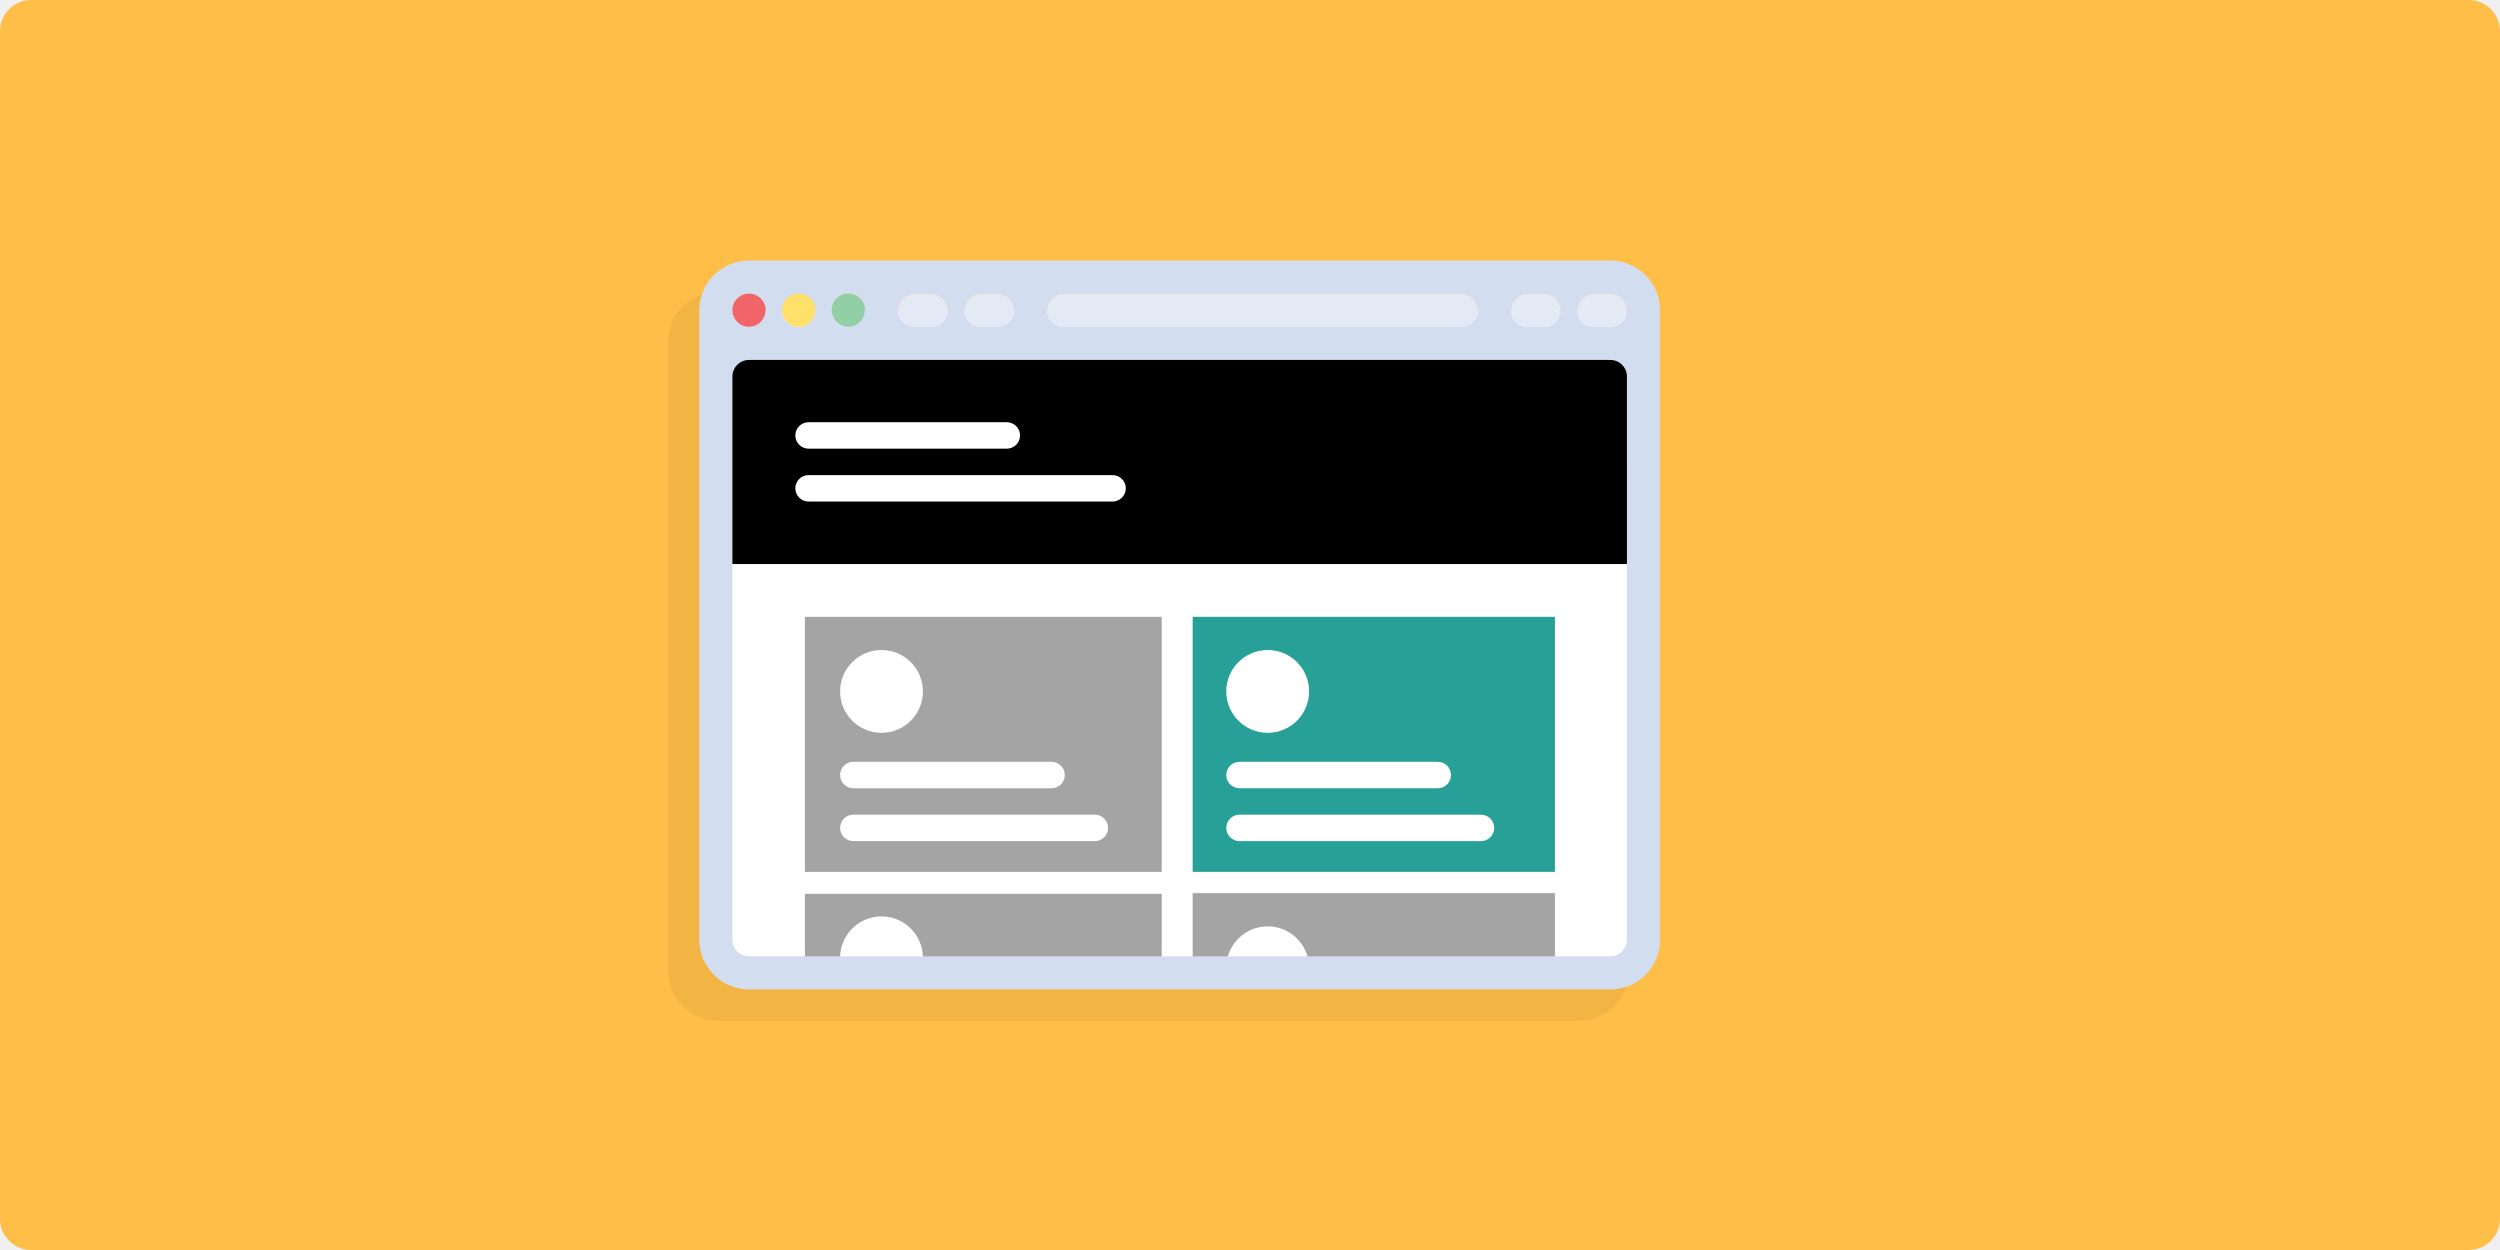
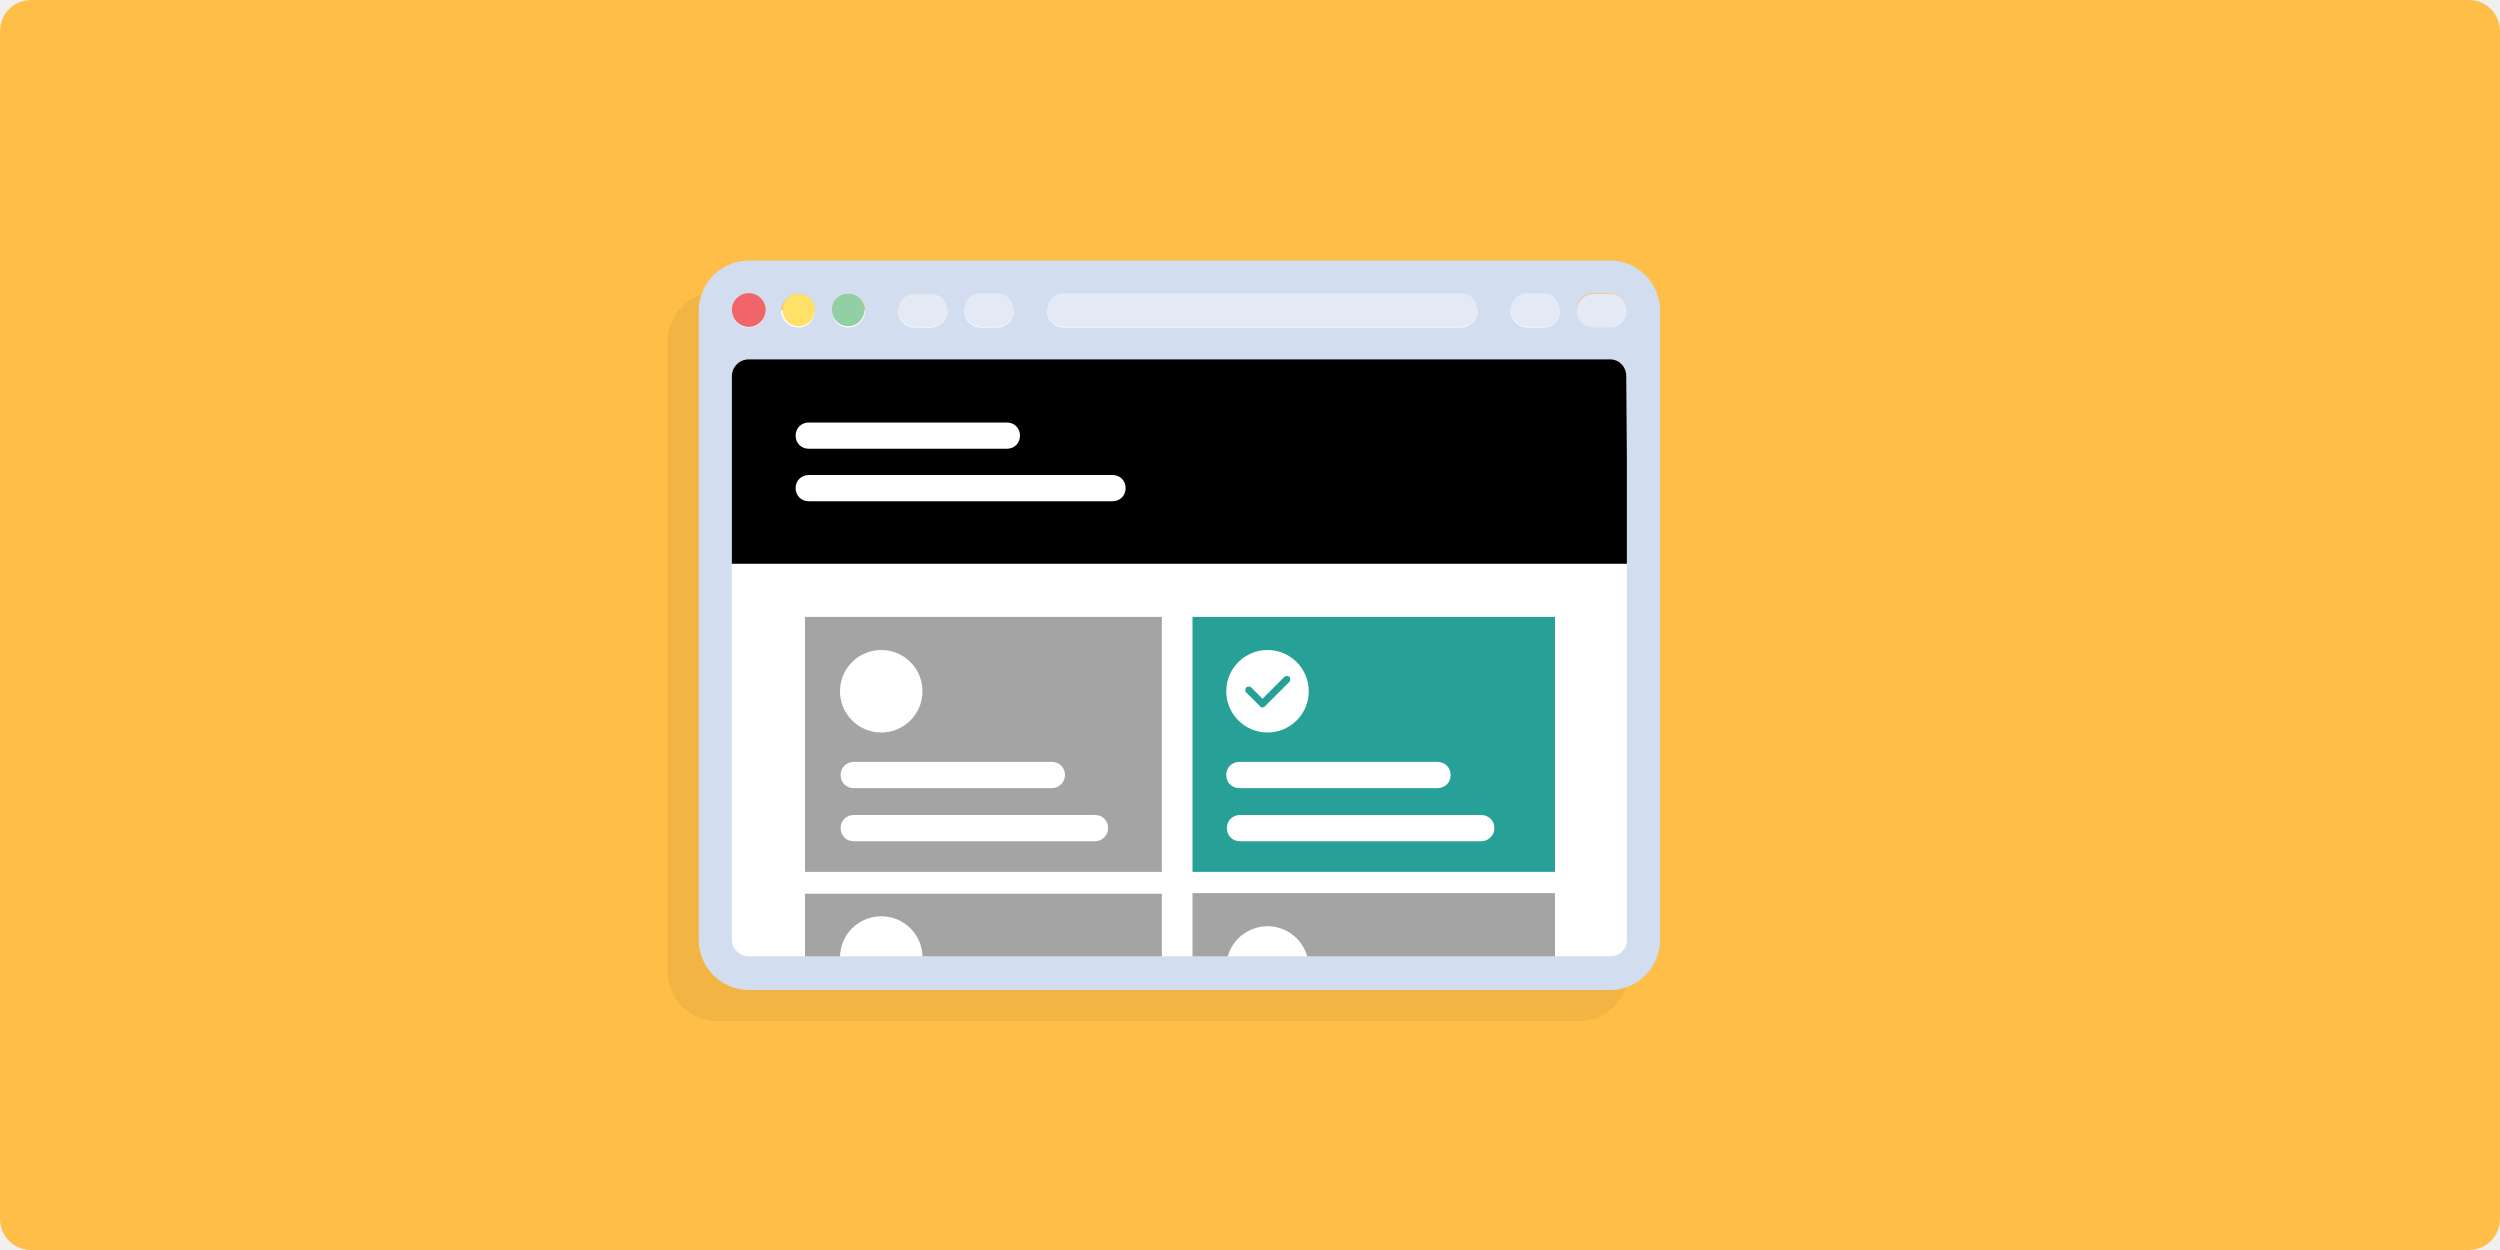
- <svg xmlns="http://www.w3.org/2000/svg" width="400" height="200" viewBox="0 0 400 200" fill="none">
-   <path d="M400 195C400 197.762 397.762 200 395 200H5C2.239 200 0 197.762 0 195V5C0 2.239 2.239 0 5 0H395C397.762 0 400 2.239 400 5V195Z" fill="#FEBE47" />
-   <path opacity="0.05" d="M252.66 46.691H114.837C110.446 46.691 106.886 50.252 106.886 54.642V155.359C106.886 159.75 110.446 163.31 114.837 163.31H252.66C257.051 163.31 260.611 159.749 260.611 155.359V54.642C260.611 50.251 257.051 46.691 252.66 46.691Z" fill="black" />
-   <path d="M261.75 49.642H114.75V155.25H261.75V49.642Z" fill="white" />
-   <path d="M261.75 56.833H115.5V90.246H261.75V56.833Z" fill="black" />
-   <path d="M178.013 80.247H129.368C128.201 80.247 127.253 79.299 127.253 78.132C127.253 76.965 128.201 76.017 129.368 76.017H178.013C179.18 76.017 180.128 76.965 180.128 78.132C180.128 79.299 179.181 80.247 178.013 80.247Z" fill="white" />
-   <path d="M161.094 71.787H129.369C128.202 71.787 127.254 70.84 127.254 69.672C127.254 68.504 128.202 67.557 129.369 67.557H161.094C162.261 67.557 163.209 68.505 163.209 69.672C163.209 70.839 162.261 71.787 161.094 71.787Z" fill="white" />
-   <path d="M185.875 98.69H128.788V139.5H185.875V98.69Z" fill="#A5A4A4" />
-   <path d="M185.875 143.005H128.788V155.526H185.875V143.005Z" fill="#A5A4A4" />
-   <path d="M134.415 153.249C134.415 149.59 137.382 146.623 141.042 146.623C144.7 146.623 147.667 149.59 147.667 153.249" fill="white" />
-   <path d="M141.042 117.253C144.701 117.253 147.668 114.286 147.668 110.627C147.668 106.968 144.701 104.001 141.042 104.001C137.383 104.001 134.416 106.968 134.416 110.627C134.416 114.286 137.383 117.253 141.042 117.253Z" fill="white" />
-   <path d="M175.175 134.579H136.53C135.363 134.579 134.415 133.632 134.415 132.465C134.415 131.298 135.363 130.35 136.53 130.35H175.175C176.342 130.35 177.289 131.298 177.289 132.465C177.289 133.632 176.342 134.579 175.175 134.579Z" fill="white" />
-   <path d="M168.255 126.12H136.53C135.363 126.12 134.415 125.173 134.415 124.005C134.415 122.837 135.363 121.89 136.53 121.89H168.255C169.422 121.89 170.37 122.837 170.37 124.005C170.37 125.173 169.422 126.12 168.255 126.12Z" fill="white" />
-   <path d="M248.787 98.689H190.826V139.5H248.787V98.689Z" fill="#27A197" />
-   <path d="M202.83 117.253C206.489 117.253 209.456 114.286 209.456 110.627C209.456 106.968 206.489 104.001 202.83 104.001C199.171 104.001 196.204 106.968 196.204 110.627C196.204 114.286 199.171 117.253 202.83 117.253Z" fill="white" />
-   <path d="M236.963 134.579H198.318C197.151 134.579 196.203 133.632 196.203 132.465C196.203 131.298 197.151 130.35 198.318 130.35H236.963C238.13 130.35 239.077 131.298 239.077 132.465C239.077 133.632 238.13 134.579 236.963 134.579Z" fill="white" />
-   <path d="M230.043 126.12H198.318C197.151 126.12 196.203 125.173 196.203 124.005C196.203 122.837 197.151 121.89 198.318 121.89H230.043C231.21 121.89 232.157 122.837 232.157 124.005C232.157 125.173 231.21 126.12 230.043 126.12Z" fill="white" />
-   <path d="M248.787 142.905H190.827V156.009H248.787V142.905Z" fill="#A5A4A4" />
-   <path d="M196.204 154.843C196.204 151.184 199.171 148.217 202.83 148.217C206.488 148.217 209.455 151.184 209.455 154.843" fill="white" />
-   <path d="M257.659 41.69H119.837C115.446 41.69 111.886 45.251 111.886 49.641V150.358C111.886 154.749 115.446 158.309 119.837 158.309H257.659C262.05 158.309 265.61 154.748 265.61 150.358V49.642C265.61 45.251 262.05 41.69 257.659 41.69ZM244.407 46.991H247.057C248.521 46.991 249.707 48.179 249.707 49.641C249.707 51.106 248.52 52.291 247.057 52.291H244.407C242.943 52.291 241.756 51.105 241.756 49.641C241.757 48.179 242.943 46.991 244.407 46.991ZM170.195 46.991H233.805C235.269 46.991 236.455 48.179 236.455 49.641C236.455 51.106 235.268 52.291 233.805 52.291H170.195C168.731 52.291 167.544 51.105 167.544 49.641C167.544 48.179 168.731 46.991 170.195 46.991ZM156.943 46.991H159.594C161.057 46.991 162.244 48.179 162.244 49.641C162.244 51.106 161.057 52.291 159.594 52.291H156.943C155.479 52.291 154.293 51.105 154.293 49.641C154.292 48.179 155.479 46.991 156.943 46.991ZM146.341 46.991H148.992C150.455 46.991 151.642 48.179 151.642 49.641C151.642 51.106 150.455 52.291 148.992 52.291H146.341C144.877 52.291 143.691 51.105 143.691 49.641C143.691 48.179 144.877 46.991 146.341 46.991ZM135.739 46.991C137.203 46.991 138.39 48.179 138.39 49.641C138.39 51.106 137.203 52.291 135.739 52.291C134.275 52.291 133.089 51.105 133.089 49.641C133.089 48.179 134.275 46.991 135.739 46.991ZM127.789 46.991C129.252 46.991 130.439 48.179 130.439 49.641C130.439 51.106 129.252 52.291 127.789 52.291C126.325 52.291 125.138 51.105 125.138 49.641C125.138 48.179 126.324 46.991 127.789 46.991ZM119.837 46.991C121.301 46.991 122.488 48.179 122.488 49.641C122.488 51.106 121.301 52.291 119.837 52.291C118.373 52.291 117.187 51.105 117.187 49.641C117.187 48.179 118.373 46.991 119.837 46.991ZM260.31 73.495V150.358C260.31 151.822 259.123 153.008 257.66 153.008H119.837C118.373 153.008 117.187 151.821 117.187 150.358V73.495V60.243C117.187 58.78 118.374 57.593 119.837 57.593H257.659C259.123 57.593 260.309 58.781 260.309 60.243V73.495H260.31ZM257.659 52.292H255.009C253.545 52.292 252.358 51.105 252.358 49.642C252.358 48.179 253.546 46.992 255.009 46.992H257.659C259.123 46.992 260.309 48.18 260.309 49.642C260.31 51.106 259.123 52.292 257.659 52.292Z" fill="#D3DDF0" />
-   <path d="M119.837 52.292C121.301 52.292 122.487 51.106 122.487 49.642C122.487 48.178 121.301 46.992 119.837 46.992C118.373 46.992 117.187 48.178 117.187 49.642C117.187 51.106 118.373 52.292 119.837 52.292Z" fill="#F1656A" />
-   <path d="M127.789 52.292C129.253 52.292 130.439 51.106 130.439 49.642C130.439 48.178 129.253 46.992 127.789 46.992C126.325 46.992 125.139 48.178 125.139 49.642C125.139 51.106 126.325 52.292 127.789 52.292Z" fill="#FFE169" />
-   <path d="M135.739 52.292C137.203 52.292 138.389 51.106 138.389 49.642C138.389 48.178 137.203 46.992 135.739 46.992C134.275 46.992 133.089 48.178 133.089 49.642C133.089 51.106 134.275 52.292 135.739 52.292Z" fill="#91CFA5" />
-   <path d="M146.341 52.292H148.992C150.455 52.292 151.642 51.105 151.642 49.642C151.642 48.179 150.455 46.992 148.992 46.992H146.341C144.877 46.992 143.691 48.18 143.691 49.642C143.691 51.106 144.877 52.292 146.341 52.292Z" fill="#E4E9F6" />
-   <path d="M156.943 52.292H159.594C161.057 52.292 162.244 51.105 162.244 49.642C162.244 48.179 161.057 46.992 159.594 46.992H156.943C155.479 46.992 154.293 48.18 154.293 49.642C154.292 51.106 155.479 52.292 156.943 52.292Z" fill="#E4E9F6" />
-   <path d="M244.407 52.292H247.057C248.521 52.292 249.707 51.105 249.707 49.642C249.707 48.179 248.52 46.992 247.057 46.992H244.407C242.943 46.992 241.756 48.18 241.756 49.642C241.757 51.106 242.943 52.292 244.407 52.292Z" fill="#E4E9F6" />
-   <path d="M257.659 46.991H255.009C253.545 46.991 252.358 48.179 252.358 49.641C252.358 51.106 253.546 52.291 255.009 52.291H257.659C259.123 52.291 260.309 51.105 260.309 49.641C260.31 48.179 259.123 46.991 257.659 46.991Z" fill="#E4E9F6" />
-   <path d="M170.195 52.292H233.805C235.269 52.292 236.455 51.105 236.455 49.642C236.455 48.179 235.268 46.992 233.805 46.992H170.195C168.731 46.992 167.544 48.18 167.544 49.642C167.544 51.106 168.731 52.292 170.195 52.292Z" fill="#E4E9F6" />
+ <svg xmlns="http://www.w3.org/2000/svg" version="1.1" id="Layer_1" x="0px" y="0px" viewBox="0 0 400 200" style="enable-background:new 0 0 400 200;" xml:space="preserve">
+   <style type="text/css">
+ 	.st0{fill:#FEBE47;}
+ 	.st1{opacity:5.000000e-02;enable-background:new    ;}
+ 	.st2{fill:#FFFFFF;}
+ 	.st3{fill:#A5A4A4;}
+ 	.st4{fill:#27A197;}
+ 	.st5{fill:#D3DDF0;}
+ 	.st6{fill:#F1656A;}
+ 	.st7{fill:#FFE169;}
+ 	.st8{fill:#91CFA5;}
+ 	.st9{fill:#E4E9F6;}
+ </style>
+   <g>
+     <path class="st0" d="M400,195c0,2.8-2.2,5-5,5H5c-2.8,0-5-2.2-5-5V5c0-2.8,2.2-5,5-5h390c2.8,0,5,2.2,5,5V195z" />
+   </g>
+   <g>
+     <path class="st1" d="M252.7,46.7H114.8c-4.4,0-8,3.6-8,8v100.7c0,4.4,3.6,8,8,8h137.8c4.4,0,8-3.6,8-8V54.6   C260.6,50.3,257.1,46.7,252.7,46.7z" />
+     <rect x="114.8" y="49.6" class="st2" width="147" height="105.6" />
+   </g>
+   <g id="Layer_4">
+     <rect x="115.5" y="56.8" width="146.2" height="33.4" />
+     <path class="st2" d="M178,80.2h-48.6c-1.2,0-2.1-0.9-2.1-2.1s0.9-2.1,2.1-2.1H178c1.2,0,2.1,0.9,2.1,2.1S179.2,80.2,178,80.2z" />
+     <path class="st2" d="M161.1,71.8h-31.7c-1.2,0-2.1-0.9-2.1-2.1s0.9-2.1,2.1-2.1h31.7c1.2,0,2.1,0.9,2.1,2.1S162.3,71.8,161.1,71.8z   " />
+     <rect x="128.8" y="98.7" class="st3" width="57.1" height="40.8" />
+     <rect x="128.8" y="143" class="st3" width="57.1" height="12.5" />
+     <g>
+       <path class="st2" d="M134.4,153.2c0-3.7,3-6.6,6.6-6.6c3.7,0,6.6,3,6.6,6.6" />
+     </g>
+     <g>
+       <circle class="st2" cx="141" cy="110.6" r="6.6" />
+     </g>
+     <path class="st2" d="M175.2,134.6h-38.6c-1.2,0-2.1-0.9-2.1-2.1s0.9-2.1,2.1-2.1h38.6c1.2,0,2.1,0.9,2.1,2.1   S176.3,134.6,175.2,134.6z" />
+     <path class="st2" d="M168.3,126.1h-31.7c-1.2,0-2.1-0.9-2.1-2.1s0.9-2.1,2.1-2.1h31.7c1.2,0,2.1,0.9,2.1,2.1   S169.4,126.1,168.3,126.1z" />
+     <rect x="190.8" y="98.7" class="st4" width="58" height="40.8" />
+     <g>
+       <circle class="st2" cx="202.8" cy="110.6" r="6.6" />
+     </g>
+     <path class="st2" d="M237,134.6h-38.6c-1.2,0-2.1-0.9-2.1-2.1s0.9-2.1,2.1-2.1H237c1.2,0,2.1,0.9,2.1,2.1S238.1,134.6,237,134.6z" />
+     <path class="st2" d="M230,126.1h-31.7c-1.2,0-2.1-0.9-2.1-2.1s0.9-2.1,2.1-2.1H230c1.2,0,2.1,0.9,2.1,2.1S231.2,126.1,230,126.1z" />
+     <rect x="190.8" y="142.9" class="st3" width="58" height="13.1" />
+     <g>
+       <path class="st2" d="M196.2,154.8c0-3.7,3-6.6,6.6-6.6c3.7,0,6.6,3,6.6,6.6" />
+     </g>
+     <path class="st4" d="M206.3,108.3c-0.2-0.2-0.6-0.2-0.8,0l-3.5,3.5l-1.8-1.8c-0.2-0.2-0.6-0.2-0.8,0c-0.2,0.2-0.2,0.6,0,0.8   l2.2,2.2c0.1,0.1,0.2,0.2,0.4,0.2c0.1,0,0.3-0.1,0.4-0.2l3.9-3.9C206.5,108.9,206.5,108.5,206.3,108.3z" />
+   </g>
+   <g id="Layer_3">
+     <g>
+       <path class="st5" d="M257.7,41.7H119.8c-4.4,0-8,3.6-8,8v100.7c0,4.4,3.6,8,8,8h137.8c4.4,0,8-3.6,8-8V49.6    C265.6,45.3,262,41.7,257.7,41.7z M244.4,47h2.6c1.5,0,2.6,1.2,2.6,2.7c0,1.5-1.2,2.7-2.6,2.7h-2.6c-1.5,0-2.7-1.2-2.7-2.7    C241.8,48.2,242.9,47,244.4,47z M170.2,47h63.6c1.5,0,2.6,1.2,2.6,2.7c0,1.5-1.2,2.7-2.6,2.7h-63.6c-1.5,0-2.7-1.2-2.7-2.7    C167.5,48.2,168.7,47,170.2,47z M156.9,47h2.7c1.5,0,2.6,1.2,2.6,2.7c0,1.5-1.2,2.7-2.6,2.7h-2.7c-1.5,0-2.6-1.2-2.6-2.7    C154.3,48.2,155.5,47,156.9,47z M146.3,47h2.7c1.5,0,2.6,1.2,2.6,2.7c0,1.5-1.2,2.7-2.6,2.7h-2.7c-1.5,0-2.6-1.2-2.6-2.7    C143.7,48.2,144.9,47,146.3,47z M135.7,47c1.5,0,2.7,1.2,2.7,2.7c0,1.5-1.2,2.7-2.7,2.7s-2.6-1.2-2.6-2.7    C133.1,48.2,134.3,47,135.7,47z M127.8,47c1.5,0,2.6,1.2,2.6,2.7c0,1.5-1.2,2.7-2.7,2.7c-1.5,0-2.7-1.2-2.7-2.7    C125.1,48.2,126.3,47,127.8,47z M119.8,47c1.5,0,2.7,1.2,2.7,2.7c0,1.5-1.2,2.7-2.7,2.7s-2.7-1.2-2.7-2.7    C117.2,48.2,118.4,47,119.8,47z M260.3,73.5v76.9c0,1.5-1.2,2.6-2.6,2.6H119.8c-1.5,0-2.7-1.2-2.7-2.6V73.5V60.2    c0-1.5,1.2-2.7,2.7-2.7h137.8c1.5,0,2.6,1.2,2.6,2.7L260.3,73.5L260.3,73.5z M257.7,52.3H255c-1.5,0-2.7-1.2-2.7-2.7    s1.2-2.7,2.7-2.7h2.6c1.5,0,2.6,1.2,2.6,2.7C260.3,51.1,259.1,52.3,257.7,52.3z" />
+       <circle class="st6" cx="119.8" cy="49.6" r="2.7" />
+       <circle class="st7" cx="127.8" cy="49.6" r="2.6" />
+       <circle class="st8" cx="135.7" cy="49.6" r="2.6" />
+       <g>
+         <path class="st9" d="M146.3,52.3h2.7c1.5,0,2.6-1.2,2.6-2.7S150.5,47,149,47h-2.7c-1.5,0-2.6,1.2-2.6,2.7     C143.7,51.1,144.9,52.3,146.3,52.3z" />
+         <path class="st9" d="M156.9,52.3h2.7c1.5,0,2.6-1.2,2.6-2.7s-1.2-2.7-2.6-2.7h-2.7c-1.5,0-2.6,1.2-2.6,2.7     C154.3,51.1,155.5,52.3,156.9,52.3z" />
+         <path class="st9" d="M244.4,52.3h2.6c1.5,0,2.6-1.2,2.6-2.7s-1.2-2.7-2.6-2.7h-2.6c-1.5,0-2.7,1.2-2.7,2.7     C241.8,51.1,242.9,52.3,244.4,52.3z" />
+         <path class="st9" d="M257.7,47H255c-1.5,0-2.7,1.2-2.7,2.7c0,1.5,1.2,2.7,2.7,2.7h2.6c1.5,0,2.6-1.2,2.6-2.7     C260.3,48.2,259.1,47,257.7,47z" />
+         <path class="st9" d="M170.2,52.3h63.6c1.5,0,2.6-1.2,2.6-2.7s-1.2-2.7-2.6-2.7h-63.6c-1.5,0-2.7,1.2-2.7,2.7     C167.5,51.1,168.7,52.3,170.2,52.3z" />
+       </g>
+     </g>
+   </g>
</svg>
